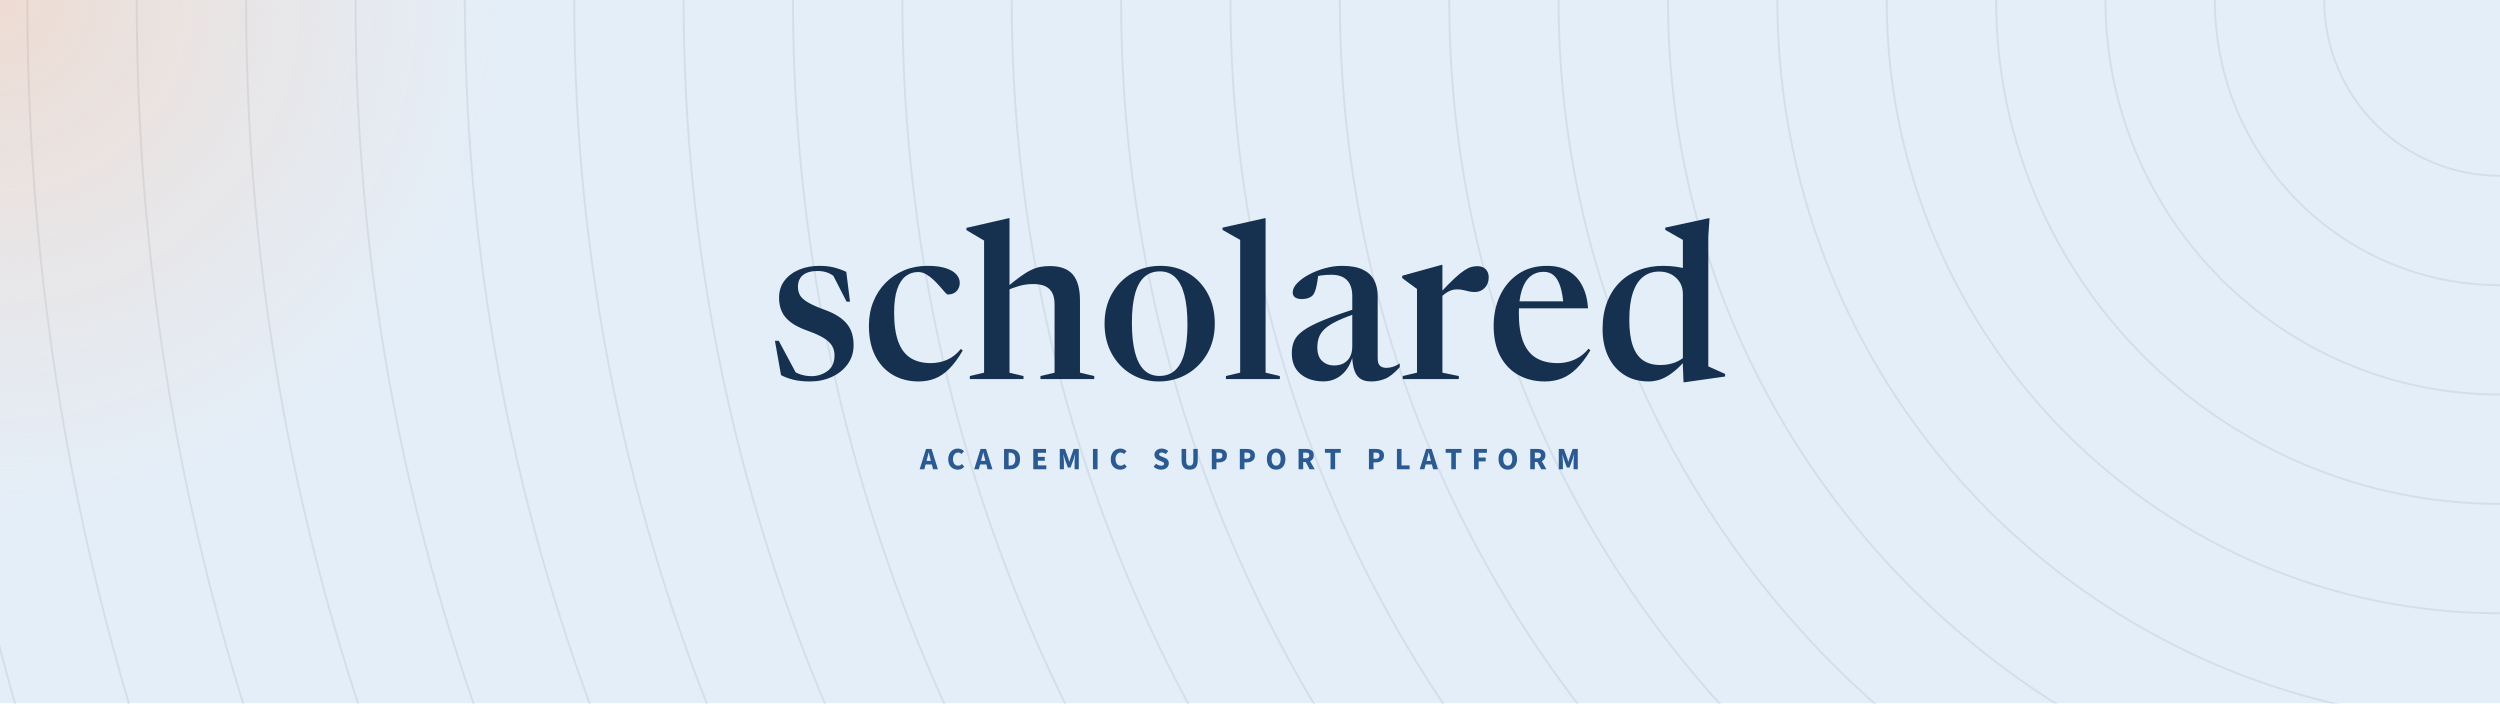
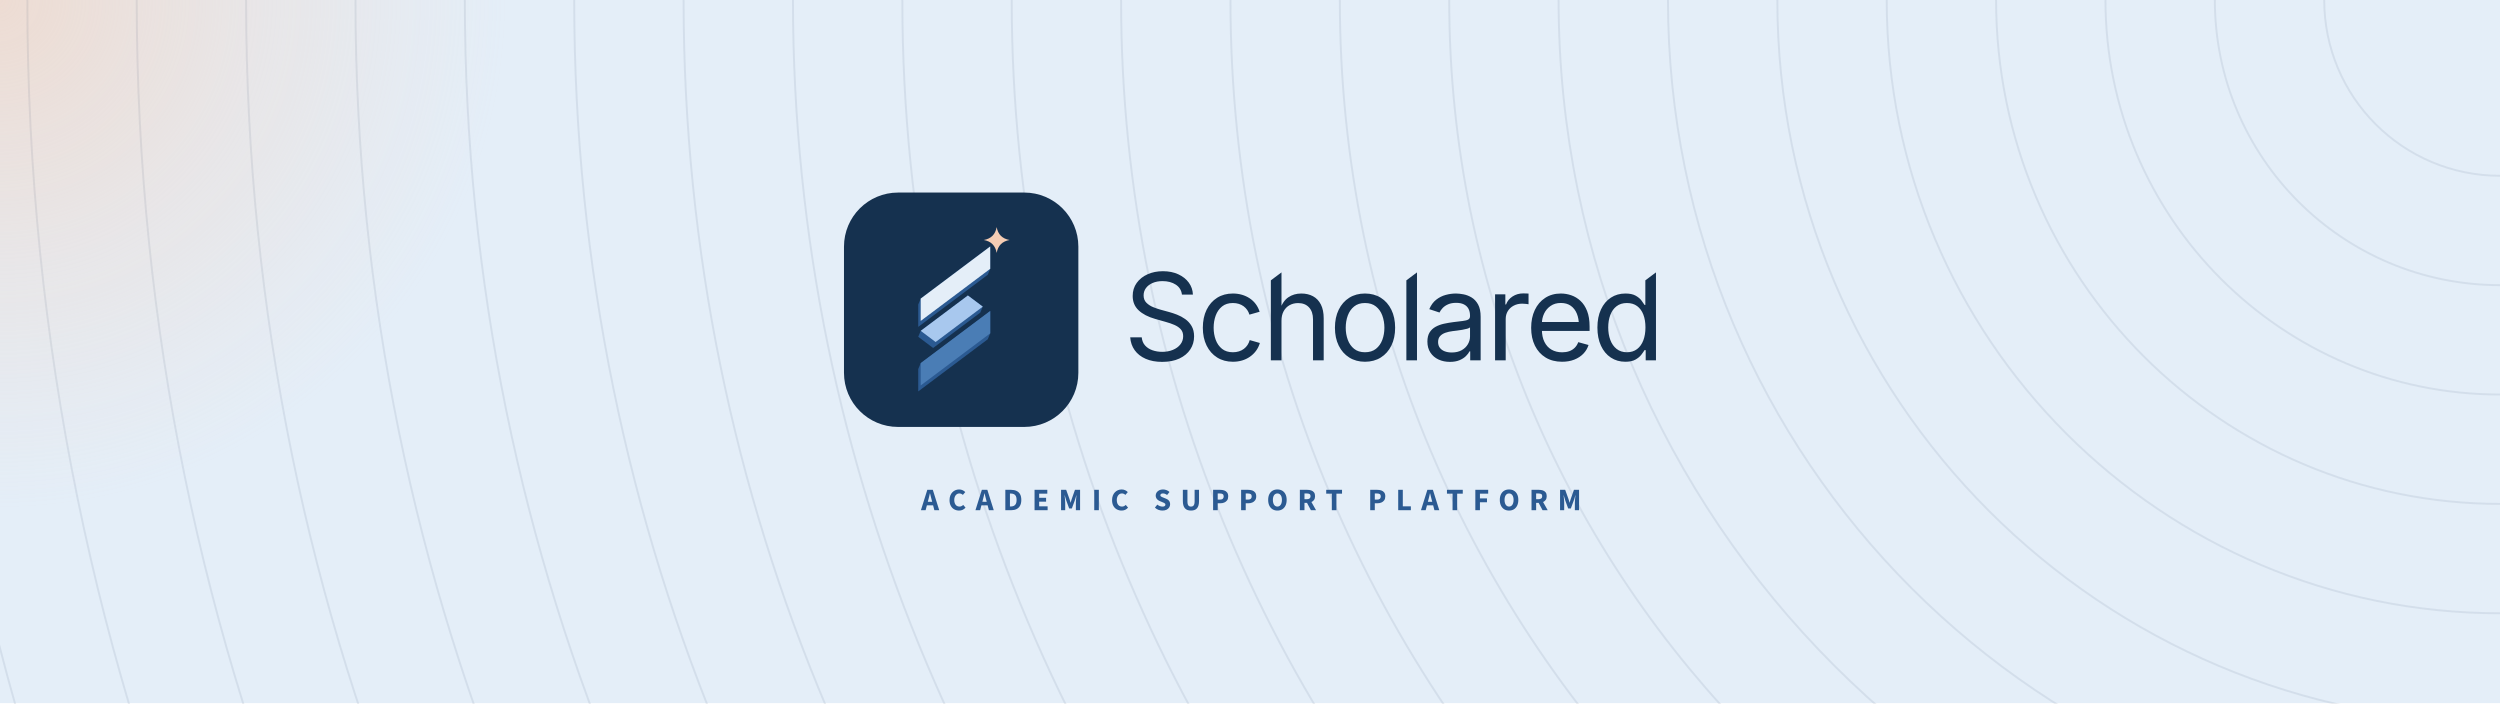
<svg xmlns="http://www.w3.org/2000/svg" width="1280" height="360" viewBox="0 0 1280 360" role="img">
  <defs>
    <radialGradient id="lg" gradientUnits="userSpaceOnUse" cx="0" cy="0" r="1" gradientTransform="scale(620 620)">
      <stop offset="0" stop-color="#F5CDB4" stop-opacity="0.55" />
      <stop offset="0.21" stop-color="#F5CDB4" stop-opacity="0.25" />
      <stop offset="0.42" stop-color="#F5CDB4" stop-opacity="0" />
    </radialGradient>
  </defs>
  <rect width="1280" height="360" fill="#E4EEF8" />
  <rect width="1280" height="360" fill="url(#lg)" />
  <g fill="none" stroke="#15314F" stroke-opacity="0.08" stroke-width="1">
    <circle cx="1280" cy="0" r="90.0" />
    <circle cx="1280" cy="0" r="146.0" />
    <circle cx="1280" cy="0" r="202.0" />
    <circle cx="1280" cy="0" r="258.0" />
    <circle cx="1280" cy="0" r="314.0" />
    <circle cx="1280" cy="0" r="370.0" />
    <circle cx="1280" cy="0" r="426.0" />
    <circle cx="1280" cy="0" r="482.0" />
    <circle cx="1280" cy="0" r="538.0" />
    <circle cx="1280" cy="0" r="594.0" />
    <circle cx="1280" cy="0" r="650.0" />
    <circle cx="1280" cy="0" r="706.0" />
    <circle cx="1280" cy="0" r="762.0" />
    <circle cx="1280" cy="0" r="818.0" />
    <circle cx="1280" cy="0" r="874.0" />
    <circle cx="1280" cy="0" r="930.0" />
    <circle cx="1280" cy="0" r="986.0" />
    <circle cx="1280" cy="0" r="1042.0" />
    <circle cx="1280" cy="0" r="1098.0" />
    <circle cx="1280" cy="0" r="1154.0" />
    <circle cx="1280" cy="0" r="1210.0" />
    <circle cx="1280" cy="0" r="1266.0" />
    <circle cx="1280" cy="0" r="1322.0" />
    <circle cx="1280" cy="0" r="1378.0" />
  </g>
-   <path fill="#15314F" transform="translate(395.08 110.04) scale(0.84)" d="M29.1 31.04Q33.91 31.04 37.71 31.95Q41.51 32.87 45.5 34.7L47.76 52.89H45.7L36.47 34.9L41.88 40.79Q38.29 37.15 35.2 35.66Q32.1 34.18 27.99 34.18Q22.23 34.18 19.13 36.64Q16.03 39.11 16.03 43.88Q16.03 46.48 17.12 48.67Q18.21 50.86 21.6 53Q24.99 55.15 32.01 57.71Q37.23 59.58 40.71 61.87Q44.19 64.16 46.22 66.84Q48.25 69.52 49.1 72.65Q49.95 75.79 49.95 79.42Q49.95 85.94 46.36 90.93Q42.77 95.92 36.75 98.71Q30.73 101.51 23.29 101.51Q17.78 101.51 13.55 100.52Q9.31 99.53 5.71 97.64L2 76.74H4.35L15.79 98.12L12.27 94.53Q14.02 95.78 15.96 96.61Q17.9 97.43 19.98 97.86Q22.06 98.28 24.15 98.28Q29.76 98.28 34.04 95.15Q38.32 92.02 38.32 85.67Q38.32 83.25 37.52 81.22Q36.72 79.19 34.86 77.4Q33 75.6 29.81 73.92Q26.63 72.23 21.78 70.55Q15.36 68.27 11.57 65.37Q7.78 62.47 6.15 58.79Q4.52 55.11 4.52 50.54Q4.52 44.38 7.86 40.02Q11.2 35.67 16.77 33.35Q22.35 31.04 29.1 31.04ZM94.93 31.04Q101.92 31.04 106.28 32.51Q110.64 33.98 112.65 36.33Q114.66 38.68 114.66 41.34Q114.66 43.52 113.71 45.14Q112.77 46.77 111.15 47.63Q109.54 48.5 107.4 48.5Q106.82 48.5 105.59 47.11Q104.36 45.72 102.63 43.7Q100.89 41.67 98.74 39.63Q96.59 37.58 94.21 36.2Q91.84 34.81 89.34 34.81Q85.01 34.81 81.7 37.34Q78.38 39.88 76.52 45.31Q74.65 50.74 74.65 59.46Q74.65 70.48 77.21 77.31Q79.76 84.13 84.73 87.23Q89.7 90.33 96.97 90.33Q102.33 90.33 107.02 88.27Q111.71 86.2 115.3 81.7L116.48 82.63Q112.4 89.66 108.24 93.8Q104.09 97.94 99.53 99.72Q94.98 101.51 89.55 101.51Q80.86 101.51 74.01 97.59Q67.16 93.67 63.22 86.08Q59.29 78.49 59.29 67.49Q59.29 59.57 61.97 52.91Q64.65 46.25 69.5 41.34Q74.35 36.43 80.84 33.73Q87.32 31.04 94.93 31.04ZM163.86 98.2 172.45 96.19V54.42Q172.45 50.25 171.04 47.53Q169.64 44.8 166.77 43.47Q163.91 42.13 159.38 42.13Q154.78 42.13 150.54 43.39Q146.29 44.64 143.14 46.17L142.45 44.84Q147.59 40.48 151.33 37.77Q155.08 35.06 158.04 33.63Q160.99 32.2 163.71 31.68Q166.43 31.17 169.6 31.17Q179.13 31.17 183.54 36.31Q187.94 41.46 187.94 52.22V96.15L196.62 98.2V100.06H163.86ZM153.52 100.06H120.81V98.2L129.49 96.15V15.62Q128.63 15.11 127.09 14.2Q125.54 13.3 123.43 12.06Q121.32 10.82 118.75 9.27V7.89L144.42 2H144.99V37.82V96.19L153.52 98.2ZM236.39 98.15Q242.11 98.15 245.9 94.7Q249.7 91.26 251.57 84.3Q253.45 77.35 253.45 66.87Q253.45 56.15 251.61 48.95Q249.78 41.75 246.05 38.08Q242.32 34.41 236.63 34.41Q230.92 34.41 227.13 37.86Q223.34 41.3 221.46 48.25Q219.58 55.2 219.58 65.68Q219.58 76.34 221.41 83.58Q223.25 90.81 226.98 94.48Q230.71 98.15 236.39 98.15ZM236.05 101.51Q226.68 101.51 219.18 97.02Q211.67 92.54 207.3 84.59Q202.92 76.63 202.92 66.3Q202.92 55.91 207.46 47.95Q212 40 219.72 35.52Q227.43 31.04 236.97 31.04Q246.54 31.04 254.02 35.52Q261.5 40 265.8 47.93Q270.11 55.86 270.11 66.25Q270.11 76.63 265.5 84.6Q260.89 92.56 253.15 97.04Q245.42 101.51 236.05 101.51ZM301.08 96.15 309.76 98.2V100.06H276.9V98.2L285.58 96.15V15.21Q284.72 14.72 283.18 13.86Q281.64 12.99 279.52 11.8Q277.41 10.61 274.84 9.13V7.74L300.51 2H301.08V14.06ZM357.87 56.47 358.33 59.42Q350.12 62.06 345.03 64.49Q339.94 66.91 337.26 69.37Q334.59 71.84 333.6 74.6Q332.61 77.36 332.61 80.73Q332.61 86.31 335.54 89.03Q338.48 91.76 342.83 91.76Q346.17 91.76 348.64 90.45Q351.11 89.13 352.51 86.54Q353.91 83.95 353.91 80.09V49.49Q353.91 43.15 350.73 39.81Q347.55 36.47 341.04 36.47Q337.88 36.47 334.86 36.9Q331.84 37.32 330.05 38.11L333.32 35.07Q333.03 38.16 332.57 40.89Q332.12 43.61 331.5 45.64Q330.88 47.66 330.03 48.73Q329.11 49.91 327.24 50.61Q325.37 51.31 323.29 51.31Q320.58 51.31 319.1 50.29Q317.61 49.27 317.61 47.24Q317.61 44.4 320.37 41.55Q323.13 38.69 327.58 36.31Q332.04 33.93 337.33 32.48Q342.62 31.04 347.68 31.04Q355.58 31.04 360.34 33.33Q365.1 35.63 367.25 39.79Q369.4 43.96 369.4 49.59V87.6Q369.4 89.62 370.04 90.86Q370.68 92.1 371.86 92.66Q373.04 93.22 374.56 93.22Q376.62 93.22 378.65 92.59Q380.67 91.96 382.84 90.54V92.79Q377.89 98.28 373.91 99.89Q369.93 101.51 365.43 101.51Q361.17 101.51 358.67 99.72Q356.18 97.92 355.08 94.41Q353.99 90.9 353.79 85.78L354.2 85.98Q353.01 90.69 350.48 94.17Q347.94 97.66 344.35 99.56Q340.76 101.47 336.39 101.47Q327.78 101.47 322.41 97Q317.05 92.54 317.05 84.3Q317.05 80.03 318.51 76.71Q319.98 73.4 324.19 70.39Q328.41 67.38 336.52 64.07Q344.63 60.76 357.87 56.47ZM430.22 31.23Q433.37 31.23 435.22 33.08Q437.07 34.93 437.07 38.1Q437.07 41.98 434.63 44.49Q432.18 47 428.53 47Q426.65 47 425 46.6Q423.34 46.2 421.61 45.8Q419.87 45.39 417.67 45.39Q415.74 45.39 414.07 46.01Q412.4 46.62 410.84 47.72Q409.27 48.83 407.6 50.42L407.58 47.47Q412.73 41.91 416.25 38.65Q419.78 35.39 422.21 33.8Q424.65 32.21 426.51 31.72Q428.37 31.23 430.22 31.23ZM408.85 43.61V96.15L418.85 98.2V100.06H384.67V98.2L393.36 96.15V45.13Q392.5 44.48 391.34 43.65Q390.19 42.82 388.48 41.57Q386.77 40.31 384.33 38.47V37.08L408.28 30.45H408.85ZM472.66 31.04Q480.04 31.04 485.41 34.03Q490.78 37.03 493.9 42.79Q497.02 48.56 497.63 56.92H453.63V52.65H489.53L482.74 55.49Q482.16 48.06 480.67 43.49Q479.17 38.93 476.69 36.8Q474.22 34.68 470.6 34.68Q465.84 34.68 462.44 37.48Q459.04 40.27 457.24 45.91Q455.44 51.54 455.44 60.04Q455.44 70.81 458.17 77.5Q460.9 84.2 466.15 87.26Q471.41 90.33 479 90.33Q482.61 90.33 485.99 89.4Q489.37 88.46 492.41 86.52Q495.44 84.58 497.86 81.57L499.08 82.49Q494.82 89.57 490.53 93.73Q486.24 97.9 481.54 99.7Q476.83 101.51 471.24 101.51Q462.27 101.51 455.21 97.6Q448.15 93.69 444.11 86.1Q440.08 78.51 440.08 67.51Q440.08 57.67 443.88 49.37Q447.68 41.08 454.98 36.06Q462.27 31.04 472.66 31.04ZM555.42 48.3Q555.42 42.2 551.31 38.37Q547.2 34.53 540.92 34.53Q535.18 34.53 531.11 37.79Q527.04 41.04 524.9 47.57Q522.76 54.09 522.76 64Q522.76 73.52 524.85 79.61Q526.93 85.7 531.13 88.6Q535.34 91.49 541.74 91.49Q546.71 91.49 550.96 89.81Q555.2 88.13 559.01 84.09L559.81 85.6Q555.77 90.29 552.38 93.38Q548.98 96.47 545.99 98.25Q542.99 100.03 540.19 100.77Q537.38 101.51 534.62 101.51Q526.01 101.51 519.69 97.51Q513.38 93.5 509.93 86.31Q506.47 79.11 506.47 69.56Q506.47 60.39 509.2 53.23Q511.92 46.07 516.88 41.12Q521.84 36.17 528.6 33.6Q535.36 31.04 543.44 31.04Q547.43 31.04 551.43 31.59Q555.44 32.14 559.29 33.32Q563.15 34.49 566.46 36.34L555.42 37.82V15.21Q554.63 14.79 552.79 13.73Q550.95 12.68 548.77 11.44Q546.6 10.2 544.68 9.13V7.74L571.14 2H571.66L570.92 13.06V92.3Q571.51 92.59 572.79 93.16Q574.06 93.74 575.6 94.42Q577.14 95.1 578.61 95.78Q580.09 96.46 581.15 96.92V98.49L556.45 102H555.81L555.42 92.05Z" />
-   <path fill="#2B5A92" d="M470.85 240.28 474.12 229.85H476.94L480.22 240.28H477.73L476.36 235Q476.14 234.21 475.93 233.33Q475.72 232.45 475.51 231.63H475.45Q475.27 232.46 475.06 233.34Q474.85 234.21 474.63 235L473.26 240.28ZM473.01 237.8V235.97H478.03V237.8ZM490.4 240.47Q489.07 240.47 487.95 239.87Q486.83 239.27 486.17 238.07Q485.5 236.88 485.5 235.12Q485.5 233.83 485.89 232.81Q486.28 231.79 486.97 231.09Q487.66 230.39 488.55 230.02Q489.43 229.66 490.42 229.66Q491.44 229.66 492.24 230.06Q493.04 230.45 493.56 231.01L492.32 232.45Q491.92 232.08 491.48 231.89Q491.04 231.7 490.47 231.7Q489.78 231.7 489.19 232.11Q488.61 232.52 488.26 233.27Q487.91 234.02 487.91 235.05Q487.91 236.12 488.25 236.88Q488.58 237.64 489.18 238.04Q489.78 238.43 490.57 238.43Q491.18 238.43 491.66 238.19Q492.14 237.94 492.5 237.57L493.69 238.97Q493.02 239.72 492.2 240.1Q491.38 240.47 490.4 240.47ZM498.77 240.28 502.04 229.85H504.86L508.14 240.28H505.65L504.28 235Q504.06 234.21 503.85 233.33Q503.64 232.45 503.43 231.63H503.37Q503.19 232.46 502.98 233.34Q502.77 234.21 502.55 235L501.18 240.28ZM500.93 237.8V235.97H505.95V237.8ZM514.07 240.28V229.85H517.02Q518.61 229.85 519.79 230.4Q520.97 230.94 521.61 232.08Q522.25 233.23 522.25 235.02Q522.25 236.81 521.61 237.98Q520.97 239.14 519.83 239.71Q518.68 240.28 517.15 240.28ZM516.43 238.38H516.88Q517.76 238.38 518.43 238.06Q519.1 237.74 519.47 237Q519.84 236.27 519.84 235.02Q519.84 233.77 519.47 233.06Q519.1 232.35 518.43 232.05Q517.76 231.75 516.88 231.75H516.43ZM529.03 240.28V229.85H535.56V231.83H531.39V233.92H534.94V235.9H531.39V238.3H535.72V240.28ZM542.6 240.28V229.85H545.22L546.89 234.49Q547.05 234.95 547.18 235.42Q547.32 235.9 547.46 236.41H547.53Q547.67 235.9 547.8 235.42Q547.93 234.95 548.09 234.49L549.72 229.85H552.34V240.28H550.19V236.46Q550.19 235.95 550.24 235.25Q550.29 234.55 550.37 233.86Q550.44 233.16 550.5 232.65H550.44L549.59 235.4L548.13 239.38H546.75L545.29 235.4L544.47 232.65H544.41Q544.47 233.16 544.54 233.86Q544.61 234.55 544.66 235.25Q544.72 235.95 544.72 236.46V240.28ZM559.59 240.28V229.85H561.95V240.28ZM573.62 240.47Q572.28 240.47 571.17 239.87Q570.05 239.27 569.38 238.07Q568.72 236.88 568.72 235.12Q568.72 233.83 569.11 232.81Q569.5 231.79 570.19 231.09Q570.88 230.39 571.76 230.02Q572.65 229.66 573.63 229.66Q574.65 229.66 575.45 230.06Q576.25 230.45 576.77 231.01L575.53 232.45Q575.14 232.08 574.7 231.89Q574.25 231.7 573.69 231.7Q572.99 231.7 572.41 232.11Q571.83 232.52 571.48 233.27Q571.13 234.02 571.13 235.05Q571.13 236.12 571.46 236.88Q571.79 237.64 572.39 238.04Q572.99 238.43 573.78 238.43Q574.39 238.43 574.88 238.19Q575.36 237.94 575.72 237.57L576.91 238.97Q576.24 239.72 575.42 240.1Q574.59 240.47 573.62 240.47ZM594.51 240.47Q593.46 240.47 592.45 240.1Q591.45 239.72 590.65 238.95L591.89 237.42Q592.45 237.9 593.17 238.17Q593.88 238.44 594.56 238.44Q595.3 238.44 595.66 238.17Q596.03 237.9 596.03 237.43Q596.03 237.1 595.84 236.9Q595.65 236.7 595.32 236.54Q594.98 236.38 594.52 236.19L593.17 235.62Q592.62 235.39 592.14 235.01Q591.66 234.63 591.36 234.08Q591.06 233.52 591.06 232.77Q591.06 231.9 591.54 231.2Q592.02 230.5 592.85 230.08Q593.69 229.66 594.78 229.66Q595.72 229.66 596.6 230Q597.47 230.33 598.13 230.96L596.89 232.49Q596.37 232.11 595.84 231.9Q595.31 231.7 594.78 231.7Q594.17 231.7 593.81 231.94Q593.45 232.18 593.45 232.63Q593.45 232.94 593.65 233.15Q593.86 233.36 594.22 233.52Q594.59 233.68 595.04 233.86L596.37 234.4Q597.02 234.66 597.47 235.04Q597.93 235.43 598.19 235.96Q598.44 236.5 598.44 237.24Q598.44 238.11 597.98 238.84Q597.52 239.58 596.64 240.03Q595.75 240.47 594.51 240.47ZM609.12 240.47Q608.11 240.47 607.33 240.19Q606.56 239.91 606.03 239.31Q605.5 238.71 605.23 237.79Q604.96 236.86 604.96 235.58V229.85H607.31V235.82Q607.31 236.79 607.52 237.36Q607.73 237.94 608.14 238.19Q608.54 238.43 609.12 238.43Q609.71 238.43 610.12 238.19Q610.53 237.94 610.75 237.36Q610.98 236.79 610.98 235.82V229.85H613.24V235.58Q613.24 236.86 612.98 237.79Q612.72 238.71 612.2 239.31Q611.68 239.91 610.9 240.19Q610.13 240.47 609.12 240.47ZM620.45 240.28V229.85H624.04Q625.18 229.85 626.12 230.16Q627.06 230.48 627.62 231.21Q628.18 231.94 628.18 233.21Q628.18 234.43 627.63 235.21Q627.07 235.99 626.14 236.37Q625.21 236.74 624.1 236.74H622.81V240.28ZM622.81 234.87H623.96Q624.94 234.87 625.4 234.44Q625.87 234.01 625.87 233.21Q625.87 232.38 625.37 232.05Q624.86 231.72 623.9 231.72H622.81ZM634.79 240.28V229.85H638.37Q639.52 229.85 640.46 230.16Q641.4 230.48 641.96 231.21Q642.52 231.94 642.52 233.21Q642.52 234.43 641.96 235.21Q641.4 235.99 640.47 236.37Q639.54 236.74 638.44 236.74H637.15V240.28ZM637.15 234.87H638.3Q639.27 234.87 639.74 234.44Q640.21 234.01 640.21 233.21Q640.21 232.38 639.7 232.05Q639.2 231.72 638.23 231.72H637.15ZM653.37 240.47Q651.96 240.47 650.9 239.82Q649.83 239.16 649.23 237.94Q648.64 236.72 648.64 235.02Q648.64 233.31 649.23 232.12Q649.83 230.92 650.9 230.29Q651.96 229.66 653.37 229.66Q654.78 229.66 655.85 230.29Q656.91 230.92 657.51 232.12Q658.11 233.31 658.11 235.02Q658.11 236.72 657.51 237.94Q656.91 239.16 655.85 239.82Q654.78 240.47 653.37 240.47ZM653.37 238.43Q654.08 238.43 654.6 238.02Q655.12 237.6 655.41 236.83Q655.69 236.06 655.69 235.02Q655.69 233.98 655.41 233.23Q655.12 232.49 654.6 232.09Q654.08 231.7 653.37 231.7Q652.66 231.7 652.14 232.09Q651.61 232.49 651.33 233.23Q651.05 233.98 651.05 235.02Q651.05 236.06 651.33 236.83Q651.61 237.6 652.14 238.02Q652.66 238.43 653.37 238.43ZM664.87 240.28V229.85H668.63Q669.73 229.85 670.64 230.14Q671.56 230.44 672.1 231.15Q672.65 231.86 672.65 233.1Q672.65 234.29 672.1 235.05Q671.56 235.81 670.64 236.17Q669.73 236.53 668.63 236.53H667.23V240.28ZM667.23 234.66H668.43Q669.37 234.66 669.85 234.26Q670.34 233.87 670.34 233.1Q670.34 232.33 669.85 232.02Q669.37 231.72 668.43 231.72H667.23ZM670.52 240.28 668.2 235.91 669.83 234.4 673.15 240.28ZM681.23 240.28V231.83H678.36V229.85H686.46V231.83H683.59V240.28ZM700.89 240.28V229.85H704.47Q705.62 229.85 706.56 230.16Q707.49 230.48 708.05 231.21Q708.61 231.94 708.61 233.21Q708.61 234.43 708.06 235.21Q707.5 235.99 706.57 236.37Q705.64 236.74 704.53 236.74H703.24V240.28ZM703.24 234.87H704.39Q705.37 234.87 705.84 234.44Q706.3 234.01 706.3 233.21Q706.3 232.38 705.8 232.05Q705.29 231.72 704.33 231.72H703.24ZM715.22 240.28V229.85H717.58V238.3H721.7V240.28ZM726.88 240.28 730.15 229.85H732.98L736.25 240.28H733.76L732.39 235Q732.17 234.21 731.96 233.33Q731.75 232.45 731.55 231.63H731.48Q731.3 232.46 731.09 233.34Q730.88 234.21 730.66 235L729.29 240.28ZM729.04 237.8V235.97H734.06V237.8ZM743.05 240.28V231.83H740.18V229.85H748.28V231.83H745.41V240.28ZM754.71 240.28V229.85H761.29V231.83H757.07V234.25H760.68V236.22H757.07V240.28ZM771.98 240.47Q770.57 240.47 769.5 239.82Q768.44 239.16 767.84 237.94Q767.24 236.72 767.24 235.02Q767.24 233.31 767.84 232.12Q768.44 230.92 769.5 230.29Q770.57 229.66 771.98 229.66Q773.39 229.66 774.46 230.29Q775.52 230.92 776.12 232.12Q776.72 233.31 776.72 235.02Q776.72 236.72 776.12 237.94Q775.52 239.16 774.46 239.82Q773.39 240.47 771.98 240.47ZM771.98 238.43Q772.69 238.43 773.21 238.02Q773.73 237.6 774.01 236.83Q774.3 236.06 774.3 235.02Q774.3 233.98 774.01 233.23Q773.73 232.49 773.21 232.09Q772.69 231.7 771.98 231.7Q771.27 231.7 770.75 232.09Q770.22 232.49 769.94 233.23Q769.66 233.98 769.66 235.02Q769.66 236.06 769.94 236.83Q770.22 237.6 770.75 238.02Q771.27 238.43 771.98 238.43ZM783.48 240.28V229.85H787.23Q788.34 229.85 789.25 230.14Q790.16 230.44 790.71 231.15Q791.26 231.86 791.26 233.1Q791.26 234.29 790.71 235.05Q790.16 235.81 789.25 236.17Q788.34 236.53 787.23 236.53H785.84V240.28ZM785.84 234.66H787.04Q787.97 234.66 788.46 234.26Q788.95 233.87 788.95 233.1Q788.95 232.33 788.46 232.02Q787.97 231.72 787.04 231.72H785.84ZM789.12 240.28 786.8 235.91 788.43 234.4 791.76 240.28ZM798.09 240.28V229.85H800.71L802.38 234.49Q802.54 234.95 802.67 235.42Q802.81 235.9 802.95 236.41H803.02Q803.16 235.9 803.29 235.42Q803.42 234.95 803.57 234.49L805.2 229.85H807.82V240.28H805.67V236.46Q805.67 235.95 805.73 235.25Q805.78 234.55 805.85 233.86Q805.93 233.16 805.99 232.65H805.93L805.08 235.4L803.61 239.38H802.24L800.78 235.4L799.96 232.65H799.89Q799.96 233.16 800.03 233.86Q800.1 234.55 800.15 235.25Q800.2 235.95 800.2 236.46V240.28Z" />
+   <g transform="translate(432.12 98.59) scale(0.17699)">
+     <rect width="678" height="678" rx="156.46" fill="#15314F" />
+     <g transform="translate(214.8 99.89) scale(0.71806)">
+       <path fill="#2B5A92" d="M0 312L10 288L290 78V168L280 192L0 402ZM0 442L10 418L200 275.5L260 320.5L250 344.5L60 487ZM0 572L10 548L290 338V428L280 452L0 662Z" />
+       <path fill="#E4EEF8" d="M10 288L290 78V168L10 378Z" />
+       <path fill="#A8C8EE" d="M10 418L200 275.5L260 320.5L70 463Z" />
+       <path fill="#4A7DB5" d="M10 548L290 338V428L10 638Z" />
+       <path fill="#F5CDB4" d="M316 0C321.2 29.47 338.53 46.8 368 52C338.53 57.2 321.2 74.53 316 104C310.8 74.53 293.47 57.2 264 52C293.47 46.8 310.8 29.47 316 0Z" />
+     </g>
+     <path fill="#15314F" transform="translate(828 227.52) scale(1.4616)" d="M63.21 179.46C50.67 179.46 39.79 177.42 30.55 173.36C21.33 169.32 14.11 163.65 8.88 156.36C3.66 149.09 0.7 140.59 0 130.85L22.79 130.85C23.42 137.38 25.63 142.77 29.44 147.01C33.26 151.26 38.14 154.42 44.1 156.47C50.07 158.55 56.44 159.59 63.21 159.59C71.08 159.59 78.14 158.3 84.41 155.72C90.68 153.16 95.64 149.55 99.3 144.87C102.97 140.2 104.81 134.78 104.81 128.62C104.81 123.02 103.23 118.47 100.08 114.96C96.92 111.46 92.73 108.57 87.5 106.31C82.29 104.05 76.57 102.06 70.34 100.36L49.3 94.4C35.28 90.41 24.37 84.72 16.58 77.32C8.79 69.94 4.9 60.48 4.9 48.94C4.9 39.13 7.55 30.54 12.85 23.18C18.16 15.81 25.33 10.11 34.36 6.07C43.39 2.02 53.51 0 64.72 0C76.18 0 86.31 2.02 95.1 6.07C103.91 10.11 110.86 15.62 115.96 22.59C121.07 29.57 123.77 37.45 124.09 46.24L102.36 46.24C101.34 37.76 97.29 31.21 90.2 26.57C83.12 21.93 74.39 19.61 64.02 19.61C56.54 19.61 49.99 20.84 44.35 23.29C38.69 25.75 34.31 29.1 31.19 33.33C28.07 37.58 26.51 42.43 26.51 47.88C26.51 53.97 28.41 58.85 32.19 62.55C35.97 66.25 40.45 69.14 45.63 71.2C50.8 73.26 55.5 74.87 59.71 76.04L77.12 80.82C81.8 82.09 86.95 83.8 92.59 85.97C98.23 88.16 103.63 91.06 108.79 94.68C113.92 98.3 118.14 102.9 121.45 108.48C124.77 114.04 126.43 120.88 126.43 128.99C126.43 138.48 123.95 147.04 119 154.67C114.04 162.31 106.86 168.35 97.43 172.78C88.01 177.23 76.6 179.46 63.21 179.46ZM203.22 179.21C191.38 179.21 181 176.4 172.08 170.8C163.16 165.2 156.21 157.34 151.22 147.21C146.23 137.08 143.73 125.31 143.73 111.9C143.73 98.29 146.23 86.4 151.22 76.23C156.21 66.07 163.16 58.18 172.08 52.56C181 46.96 191.38 44.15 203.22 44.15C209.52 44.15 215.48 44.97 221.08 46.6C226.7 48.24 231.83 50.59 236.46 53.67C241.08 56.75 245.07 60.52 248.43 64.99C251.79 69.48 254.35 74.56 256.13 80.24L235.94 85.97C234.99 82.63 233.54 79.55 231.6 76.73C229.65 73.93 227.29 71.5 224.53 69.45C221.76 67.39 218.59 65.79 215.01 64.66C211.43 63.53 207.5 62.96 203.22 62.96C194.5 62.96 187.33 65.24 181.71 69.81C176.11 74.35 171.94 80.32 169.22 87.72C166.49 95.13 165.13 103.18 165.13 111.9C165.13 120.47 166.49 128.44 169.22 135.8C171.94 143.17 176.11 149.11 181.71 153.64C187.33 158.14 194.5 160.4 203.22 160.4C207.58 160.4 211.58 159.81 215.24 158.64C218.91 157.48 222.16 155.83 225 153.69C227.84 151.54 230.23 148.99 232.18 146.04C234.13 143.07 235.57 139.84 236.52 136.33L256.61 142.06C254.9 147.9 252.35 153.1 248.96 157.64C245.56 162.21 241.53 166.1 236.85 169.33C232.18 172.57 227 175.03 221.33 176.7C215.63 178.37 209.6 179.21 203.22 179.21ZM299.4 98.13L299.4 176.4L278.36 176.4L278.36 18.08L299.4 2.34L299.4 77.46L295.78 77.46C299.75 65.38 305.42 56.81 312.78 51.75C320.15 46.69 328.77 44.15 338.66 44.15C347.47 44.15 355.2 45.96 361.86 49.58C368.52 53.2 373.69 58.65 377.39 65.94C381.1 73.23 382.95 82.4 382.95 93.46L382.95 176.4L361.8 176.4L361.8 95.21C361.8 85.16 359.17 77.29 353.9 71.62C348.65 65.92 341.47 63.07 332.34 63.07C326.11 63.07 320.51 64.44 315.54 67.16C310.55 69.89 306.61 73.86 303.74 79.07C300.85 84.3 299.4 90.66 299.4 98.13ZM464.64 179.21C452.8 179.21 442.43 176.4 433.5 170.8C424.58 165.2 417.64 157.34 412.66 147.21C407.67 137.08 405.18 125.31 405.18 111.9C405.18 98.29 407.67 86.4 412.66 76.23C417.64 66.07 424.58 58.18 433.5 52.56C442.43 46.96 452.8 44.15 464.64 44.15C476.56 44.15 487.01 46.96 495.97 52.56C504.92 58.18 511.89 66.07 516.86 76.23C521.85 86.4 524.34 98.29 524.34 111.9C524.34 125.31 521.85 137.08 516.86 147.21C511.89 157.34 504.92 165.2 495.97 170.8C487.01 176.4 476.56 179.21 464.64 179.21ZM464.64 160.4C473.45 160.4 480.69 158.14 486.37 153.64C492.06 149.11 496.27 143.17 499 135.8C501.72 128.44 503.09 120.47 503.09 111.9C503.09 103.26 501.72 95.22 499 87.78C496.27 80.34 492.06 74.35 486.37 69.81C480.69 65.24 473.45 62.96 464.64 62.96C455.92 62.96 448.76 65.24 443.16 69.81C437.54 74.35 433.36 80.32 430.64 87.72C427.91 95.13 426.55 103.18 426.55 111.9C426.55 120.47 427.91 128.44 430.64 135.8C433.36 143.17 437.54 149.11 443.16 153.64C448.76 158.14 455.92 160.4 464.64 160.4ZM567.61 2.34L567.61 176.4L546.57 176.4L546.57 18.08ZM632.71 179.46C624.46 179.46 616.97 177.9 610.23 174.78C603.5 171.67 598.15 167.1 594.18 161.09C590.19 155.1 588.2 147.82 588.2 139.25C588.2 131.78 589.68 125.7 592.65 121.03C595.62 116.35 599.57 112.67 604.5 109.98C609.45 107.29 614.93 105.29 620.92 103.97C626.93 102.66 632.96 101.61 639.03 100.83C646.82 99.81 653.17 99.03 658.09 98.49C662.98 97.94 666.62 97 668.99 95.68C671.37 94.35 672.56 92.08 672.56 88.89L672.56 88.2C672.56 82.74 671.54 78.13 669.52 74.34C667.5 70.58 664.47 67.68 660.42 65.66C656.36 63.62 651.3 62.6 645.23 62.6C639 62.6 633.66 63.57 629.21 65.52C624.77 67.47 621.18 69.91 618.41 72.84C615.65 75.75 613.56 78.73 612.15 81.77L591.95 75.12C595.29 67.16 599.81 60.95 605.5 56.48C611.2 51.99 617.47 48.82 624.31 46.96C631.17 45.09 637.95 44.15 644.65 44.15C649.01 44.15 653.97 44.68 659.53 45.74C665.1 46.78 670.48 48.86 675.67 51.97C680.85 55.09 685.13 59.71 688.53 65.83C691.9 71.93 693.59 80.09 693.59 90.31L693.59 176.4L672.92 176.4L672.92 158.64L671.53 158.64C670.04 161.69 667.66 164.82 664.38 168.05C661.11 171.28 656.87 173.98 651.66 176.17C646.43 178.36 640.11 179.46 632.71 179.46ZM636.36 160.87C644.13 160.87 650.71 159.35 656.08 156.31C661.46 153.27 665.55 149.31 668.35 144.45C671.15 139.58 672.56 134.49 672.56 129.21L672.56 111.1C671.7 112.12 669.84 113.03 666.96 113.85C664.07 114.67 660.78 115.38 657.09 115.99C653.38 116.62 649.8 117.15 646.35 117.58C642.88 118 640.13 118.34 638.11 118.58C633.05 119.19 628.31 120.26 623.89 121.78C619.5 123.3 615.97 125.53 613.32 128.46C610.69 131.37 609.37 135.32 609.37 140.31C609.37 144.82 610.54 148.59 612.88 151.63C615.21 154.67 618.4 156.98 622.45 158.53C626.49 160.09 631.13 160.87 636.36 160.87ZM722.14 176.4L722.14 45.8L742.47 45.8L742.47 65.88L743.86 65.88C746.28 59.26 750.58 53.95 756.77 49.94C762.97 45.94 769.96 43.93 777.75 43.93C779.31 43.93 781.16 43.97 783.29 44.04C785.44 44.12 787.14 44.19 788.38 44.27L788.38 65.41C787.77 65.26 786.21 65.03 783.71 64.72C781.22 64.4 778.58 64.24 775.78 64.24C769.54 64.24 763.95 65.55 759 68.17C754.05 70.78 750.17 74.36 747.37 78.9C744.57 83.47 743.17 88.71 743.17 94.62L743.17 176.4ZM854.79 179.21C842.16 179.21 831.27 176.4 822.13 170.8C812.99 165.2 805.94 157.37 800.98 147.32C796.03 137.27 793.56 125.54 793.56 112.15C793.56 98.76 795.98 86.95 800.82 76.73C805.64 66.53 812.47 58.56 821.32 52.81C830.15 47.04 840.48 44.15 852.32 44.15C859.25 44.15 866.09 45.3 872.82 47.6C879.57 49.9 885.69 53.6 891.19 58.71C896.68 63.81 901.05 70.52 904.32 78.85C907.58 87.18 909.21 97.38 909.21 109.45L909.21 118.22L807.83 118.22L807.83 100.47L897.89 100.47L888.07 107.01C888.07 98.44 886.73 90.82 884.06 84.16C881.37 77.5 877.38 72.28 872.07 68.5C866.78 64.73 860.2 62.85 852.32 62.85C844.45 62.85 837.72 64.78 832.12 68.64C826.52 72.48 822.23 77.5 819.26 83.69C816.3 89.89 814.81 96.53 814.81 103.61L814.81 115.41C814.81 125.07 816.49 133.27 819.85 140C823.21 146.75 827.9 151.86 833.93 155.31C839.95 158.77 846.95 160.51 854.9 160.51C860.04 160.51 864.72 159.78 868.93 158.31C873.12 156.83 876.74 154.58 879.78 151.58C882.82 148.57 885.16 144.85 886.79 140.42L907.13 146.04C905.11 152.57 901.67 158.33 896.83 163.32C892.01 168.31 886.04 172.2 878.92 175C871.79 177.8 863.75 179.21 854.79 179.21ZM979.94 179.21C969.13 179.21 959.55 176.44 951.2 170.91C942.87 165.39 936.37 157.56 931.69 147.43C927.02 137.3 924.68 125.31 924.68 111.46C924.68 97.66 927.04 85.72 931.75 75.65C936.46 65.56 942.99 57.79 951.34 52.33C959.67 46.88 969.25 44.15 980.08 44.15C988.55 44.15 995.29 45.55 1000.28 48.36C1005.27 51.16 1009.11 54.33 1011.8 57.87C1014.47 61.41 1016.51 64.35 1017.92 66.69L1019.56 66.69L1019.56 18.08L1040.59 2.34L1040.59 176.4L1020.25 176.4L1020.25 156.2L1017.92 156.2C1016.51 158.61 1014.42 161.62 1011.66 165.24C1008.89 168.87 1005 172.11 999.97 174.95C994.96 177.79 988.29 179.21 979.94 179.21ZM983.11 160.4C991.05 160.4 997.75 158.31 1003.2 154.14C1008.65 149.98 1012.78 144.2 1015.58 136.8C1018.38 129.4 1019.78 120.87 1019.78 111.21C1019.78 101.56 1018.4 93.13 1015.64 85.92C1012.87 78.72 1008.76 73.09 1003.31 69.03C997.86 64.98 991.12 62.96 983.11 62.96C974.86 62.96 967.98 65.1 962.49 69.39C956.99 73.67 952.88 79.46 950.17 86.75C947.44 94.02 946.08 102.17 946.08 111.21C946.08 120.33 947.46 128.61 950.22 136.05C952.99 143.49 957.13 149.41 962.66 153.8C968.19 158.2 975.01 160.4 983.11 160.4Z" />
+   </g>
+   <path fill="#2B5A92" transform="translate(0.66 20.94)" d="M470.85 240.28 474.12 229.85H476.94L480.22 240.28H477.73L476.36 235Q476.14 234.21 475.93 233.33Q475.72 232.45 475.51 231.63H475.45Q475.27 232.46 475.06 233.34Q474.85 234.21 474.63 235L473.26 240.28ZM473.01 237.8V235.97H478.03V237.8ZM490.4 240.47Q489.07 240.47 487.95 239.87Q486.83 239.27 486.17 238.07Q485.5 236.88 485.5 235.12Q485.5 233.83 485.89 232.81Q486.28 231.79 486.97 231.09Q487.66 230.39 488.55 230.02Q489.43 229.66 490.42 229.66Q491.44 229.66 492.24 230.06Q493.04 230.45 493.56 231.01L492.32 232.45Q491.92 232.08 491.48 231.89Q491.04 231.7 490.47 231.7Q489.78 231.7 489.19 232.11Q488.61 232.52 488.26 233.27Q487.91 234.02 487.91 235.05Q487.91 236.12 488.25 236.88Q488.58 237.64 489.18 238.04Q489.78 238.43 490.57 238.43Q491.18 238.43 491.66 238.19Q492.14 237.94 492.5 237.57L493.69 238.97Q493.02 239.72 492.2 240.1Q491.38 240.47 490.4 240.47ZM498.77 240.28 502.04 229.85H504.86L508.14 240.28H505.65L504.28 235Q504.06 234.21 503.85 233.33Q503.64 232.45 503.43 231.63H503.37Q503.19 232.46 502.98 233.34Q502.77 234.21 502.55 235L501.18 240.28ZM500.93 237.8V235.97H505.95V237.8ZM514.07 240.28V229.85H517.02Q518.61 229.85 519.79 230.4Q520.97 230.94 521.61 232.08Q522.25 233.23 522.25 235.02Q522.25 236.81 521.61 237.98Q520.97 239.14 519.83 239.71Q518.68 240.28 517.15 240.28ZM516.43 238.38H516.88Q517.76 238.38 518.43 238.06Q519.1 237.74 519.47 237Q519.84 236.27 519.84 235.02Q519.84 233.77 519.47 233.06Q519.1 232.35 518.43 232.05Q517.76 231.75 516.88 231.75H516.43ZM529.03 240.28V229.85H535.56V231.83H531.39V233.92H534.94V235.9H531.39V238.3H535.72V240.28ZM542.6 240.28V229.85H545.22L546.89 234.49Q547.05 234.95 547.18 235.42Q547.32 235.9 547.46 236.41H547.53Q547.67 235.9 547.8 235.42Q547.93 234.95 548.09 234.49L549.72 229.85H552.34V240.28H550.19V236.46Q550.19 235.95 550.24 235.25Q550.29 234.55 550.37 233.86Q550.44 233.16 550.5 232.65H550.44L549.59 235.4L548.13 239.38H546.75L545.29 235.4L544.47 232.65H544.41Q544.47 233.16 544.54 233.86Q544.61 234.55 544.66 235.25Q544.72 235.95 544.72 236.46V240.28ZM559.59 240.28V229.85H561.95V240.28ZM573.62 240.47Q572.28 240.47 571.17 239.87Q570.05 239.27 569.38 238.07Q568.72 236.88 568.72 235.12Q568.72 233.83 569.11 232.81Q569.5 231.79 570.19 231.09Q570.88 230.39 571.76 230.02Q572.65 229.66 573.63 229.66Q574.65 229.66 575.45 230.06Q576.25 230.45 576.77 231.01L575.53 232.45Q575.14 232.08 574.7 231.89Q574.25 231.7 573.69 231.7Q572.99 231.7 572.41 232.11Q571.83 232.52 571.48 233.27Q571.13 234.02 571.13 235.05Q571.13 236.12 571.46 236.88Q571.79 237.64 572.39 238.04Q572.99 238.43 573.78 238.43Q574.39 238.43 574.88 238.19Q575.36 237.94 575.72 237.57L576.91 238.97Q576.24 239.72 575.42 240.1Q574.59 240.47 573.62 240.47ZM594.51 240.47Q593.46 240.47 592.45 240.1Q591.45 239.72 590.65 238.95L591.89 237.42Q592.45 237.9 593.17 238.17Q593.88 238.44 594.56 238.44Q595.3 238.44 595.66 238.17Q596.03 237.9 596.03 237.43Q596.03 237.1 595.84 236.9Q595.65 236.7 595.32 236.54Q594.98 236.38 594.52 236.19L593.17 235.62Q592.62 235.39 592.14 235.01Q591.66 234.63 591.36 234.08Q591.06 233.52 591.06 232.77Q591.06 231.9 591.54 231.2Q592.02 230.5 592.85 230.08Q593.69 229.66 594.78 229.66Q595.72 229.66 596.6 230Q597.47 230.33 598.13 230.96L596.89 232.49Q596.37 232.11 595.84 231.9Q595.31 231.7 594.78 231.7Q594.17 231.7 593.81 231.94Q593.45 232.18 593.45 232.63Q593.45 232.94 593.65 233.15Q593.86 233.36 594.22 233.52Q594.59 233.68 595.04 233.86L596.37 234.4Q597.02 234.66 597.47 235.04Q597.93 235.43 598.19 235.96Q598.44 236.5 598.44 237.24Q598.44 238.11 597.98 238.84Q597.52 239.58 596.64 240.03Q595.75 240.47 594.51 240.47ZM609.12 240.47Q608.11 240.47 607.33 240.19Q606.56 239.91 606.03 239.31Q605.5 238.71 605.23 237.79Q604.96 236.86 604.96 235.58V229.85H607.31V235.82Q607.31 236.79 607.52 237.36Q607.73 237.94 608.14 238.19Q608.54 238.43 609.12 238.43Q609.71 238.43 610.12 238.19Q610.53 237.94 610.75 237.36Q610.98 236.79 610.98 235.82V229.85H613.24V235.58Q613.24 236.86 612.98 237.79Q612.72 238.71 612.2 239.31Q611.68 239.91 610.9 240.19Q610.13 240.47 609.12 240.47ZM620.45 240.28V229.85H624.04Q625.18 229.85 626.12 230.16Q627.06 230.48 627.62 231.21Q628.18 231.94 628.18 233.21Q628.18 234.43 627.63 235.21Q627.07 235.99 626.14 236.37Q625.21 236.74 624.1 236.74H622.81V240.28ZM622.81 234.87H623.96Q624.94 234.87 625.4 234.44Q625.87 234.01 625.87 233.21Q625.87 232.38 625.37 232.05Q624.86 231.72 623.9 231.72H622.81ZM634.79 240.28V229.85H638.37Q639.52 229.85 640.46 230.16Q641.4 230.48 641.96 231.21Q642.52 231.94 642.52 233.21Q642.52 234.43 641.96 235.21Q641.4 235.99 640.47 236.37Q639.54 236.74 638.44 236.74H637.15V240.28ZM637.15 234.87H638.3Q639.27 234.87 639.74 234.44Q640.21 234.01 640.21 233.21Q640.21 232.38 639.7 232.05Q639.2 231.72 638.23 231.72H637.15ZM653.37 240.47Q651.96 240.47 650.9 239.82Q649.83 239.16 649.23 237.94Q648.64 236.72 648.64 235.02Q648.64 233.31 649.23 232.12Q649.83 230.92 650.9 230.29Q651.96 229.66 653.37 229.66Q654.78 229.66 655.85 230.29Q656.91 230.92 657.51 232.12Q658.11 233.31 658.11 235.02Q658.11 236.72 657.51 237.94Q656.91 239.16 655.85 239.82Q654.78 240.47 653.37 240.47ZM653.37 238.43Q654.08 238.43 654.6 238.02Q655.12 237.6 655.41 236.83Q655.69 236.06 655.69 235.02Q655.69 233.98 655.41 233.23Q655.12 232.49 654.6 232.09Q654.08 231.7 653.37 231.7Q652.66 231.7 652.14 232.09Q651.61 232.49 651.33 233.23Q651.05 233.98 651.05 235.02Q651.05 236.06 651.33 236.83Q651.61 237.6 652.14 238.02Q652.66 238.43 653.37 238.43ZM664.87 240.28V229.85H668.63Q669.73 229.85 670.64 230.14Q671.56 230.44 672.1 231.15Q672.65 231.86 672.65 233.1Q672.65 234.29 672.1 235.05Q671.56 235.81 670.64 236.17Q669.73 236.53 668.63 236.53H667.23V240.28ZM667.23 234.66H668.43Q669.37 234.66 669.85 234.26Q670.34 233.87 670.34 233.1Q670.34 232.33 669.85 232.02Q669.37 231.72 668.43 231.72H667.23ZM670.52 240.28 668.2 235.91 669.83 234.4 673.15 240.28ZM681.23 240.28V231.83H678.36V229.85H686.46V231.83H683.59V240.28ZM700.89 240.28V229.85H704.47Q705.62 229.85 706.56 230.16Q707.49 230.48 708.05 231.21Q708.61 231.94 708.61 233.21Q708.61 234.43 708.06 235.21Q707.5 235.99 706.57 236.37Q705.64 236.74 704.53 236.74H703.24V240.28ZM703.24 234.87H704.39Q705.37 234.87 705.84 234.44Q706.3 234.01 706.3 233.21Q706.3 232.38 705.8 232.05Q705.29 231.72 704.33 231.72H703.24ZM715.22 240.28V229.85H717.58V238.3H721.7V240.28ZM726.88 240.28 730.15 229.85H732.98L736.25 240.28H733.76L732.39 235Q732.17 234.21 731.96 233.33Q731.75 232.45 731.55 231.63H731.48Q731.3 232.46 731.09 233.34Q730.88 234.21 730.66 235L729.29 240.28ZM729.04 237.8V235.97H734.06V237.8ZM743.05 240.28V231.83H740.18V229.85H748.28V231.83H745.41V240.28ZM754.71 240.28V229.85H761.29V231.83H757.07V234.25H760.68V236.22H757.07V240.28ZM771.98 240.47Q770.57 240.47 769.5 239.82Q768.44 239.16 767.84 237.94Q767.24 236.72 767.24 235.02Q767.24 233.31 767.84 232.12Q768.44 230.92 769.5 230.29Q770.57 229.66 771.98 229.66Q773.39 229.66 774.46 230.29Q775.52 230.92 776.12 232.12Q776.72 233.31 776.72 235.02Q776.72 236.72 776.12 237.94Q775.52 239.16 774.46 239.82Q773.39 240.47 771.98 240.47ZM771.98 238.43Q772.69 238.43 773.21 238.02Q773.73 237.6 774.01 236.83Q774.3 236.06 774.3 235.02Q774.3 233.98 774.01 233.23Q773.73 232.49 773.21 232.09Q772.69 231.7 771.98 231.7Q771.27 231.7 770.75 232.09Q770.22 232.49 769.94 233.23Q769.66 233.98 769.66 235.02Q769.66 236.06 769.94 236.83Q770.22 237.6 770.75 238.02Q771.27 238.43 771.98 238.43ZM783.48 240.28V229.85H787.23Q788.34 229.85 789.25 230.14Q790.16 230.44 790.71 231.15Q791.26 231.86 791.26 233.1Q791.26 234.29 790.71 235.05Q790.16 235.81 789.25 236.17Q788.34 236.53 787.23 236.53H785.84V240.28ZM785.84 234.66H787.04Q787.97 234.66 788.46 234.26Q788.95 233.87 788.95 233.1Q788.95 232.33 788.46 232.02Q787.97 231.72 787.04 231.72H785.84ZM789.12 240.28 786.8 235.91 788.43 234.4 791.76 240.28ZM798.09 240.28V229.85H800.71L802.38 234.49Q802.54 234.95 802.67 235.42Q802.81 235.9 802.95 236.41H803.02Q803.16 235.9 803.29 235.42Q803.42 234.95 803.57 234.49L805.2 229.85H807.82V240.28H805.67V236.46Q805.67 235.95 805.73 235.25Q805.78 234.55 805.85 233.86Q805.93 233.16 805.99 232.65H805.93L805.08 235.4L803.61 239.38H802.24L800.78 235.4L799.96 232.65H799.89Q799.96 233.16 800.03 233.86Q800.1 234.55 800.15 235.25Q800.2 235.95 800.2 236.46V240.28Z" />
</svg>
